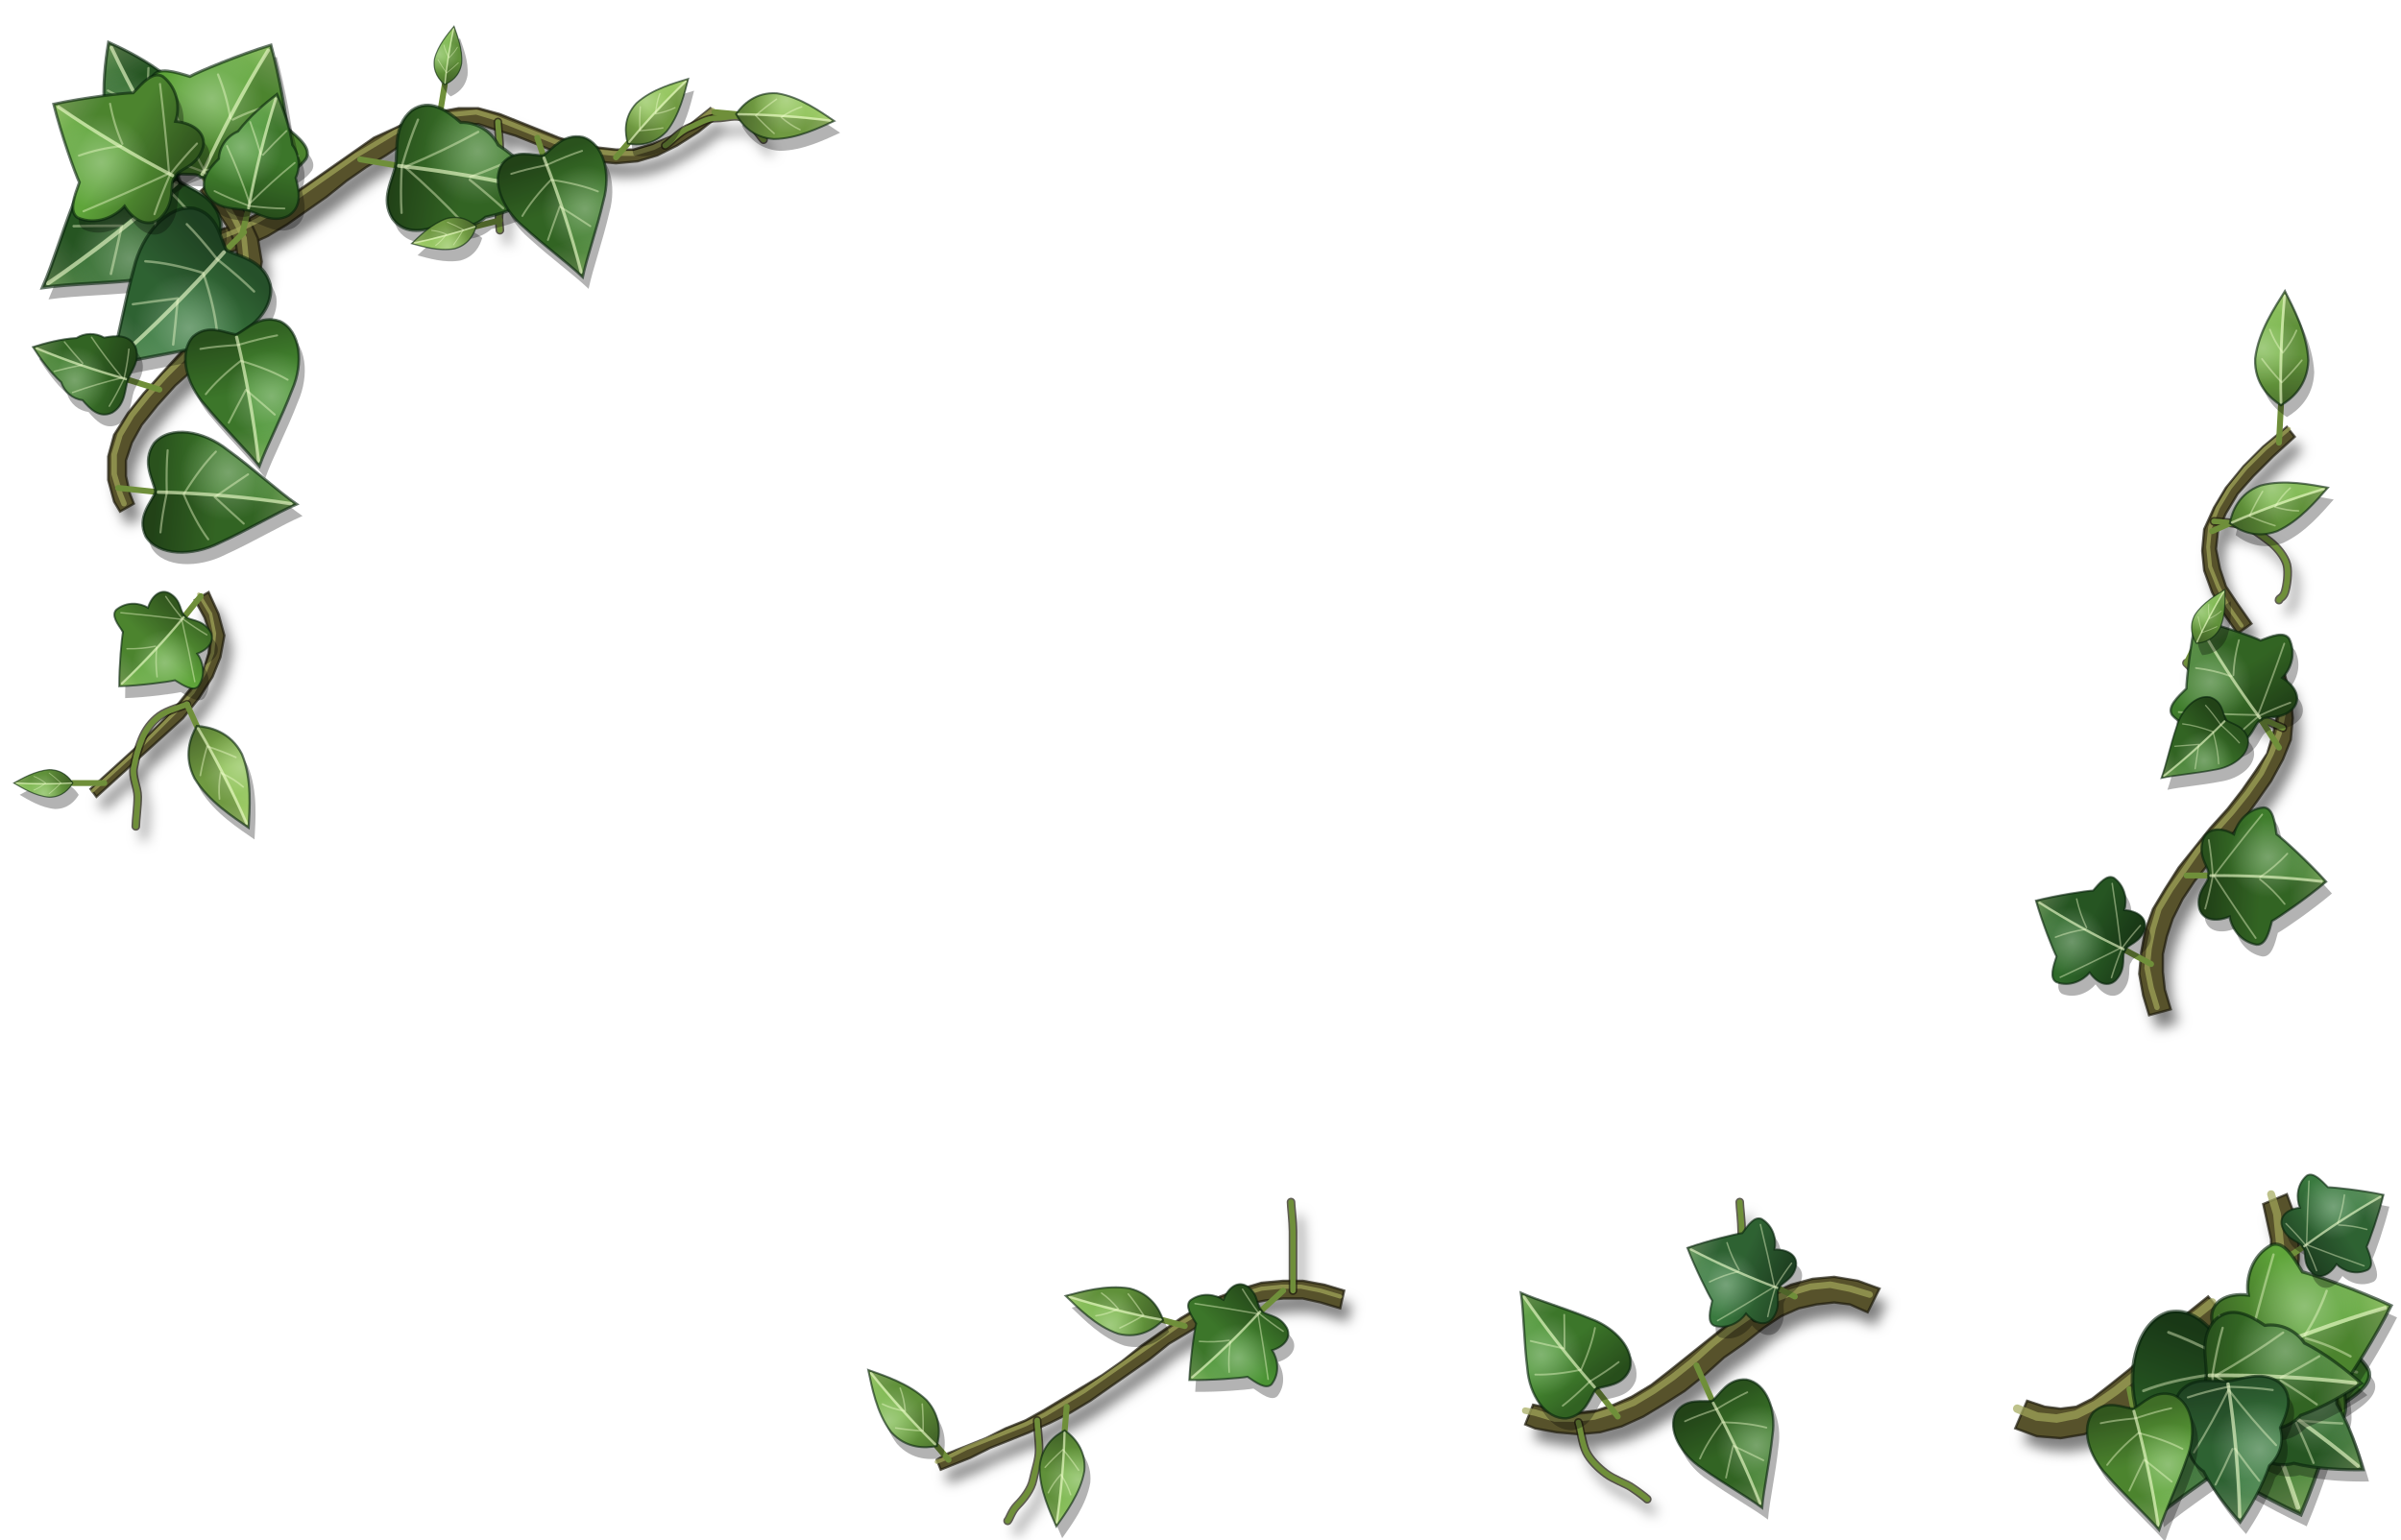
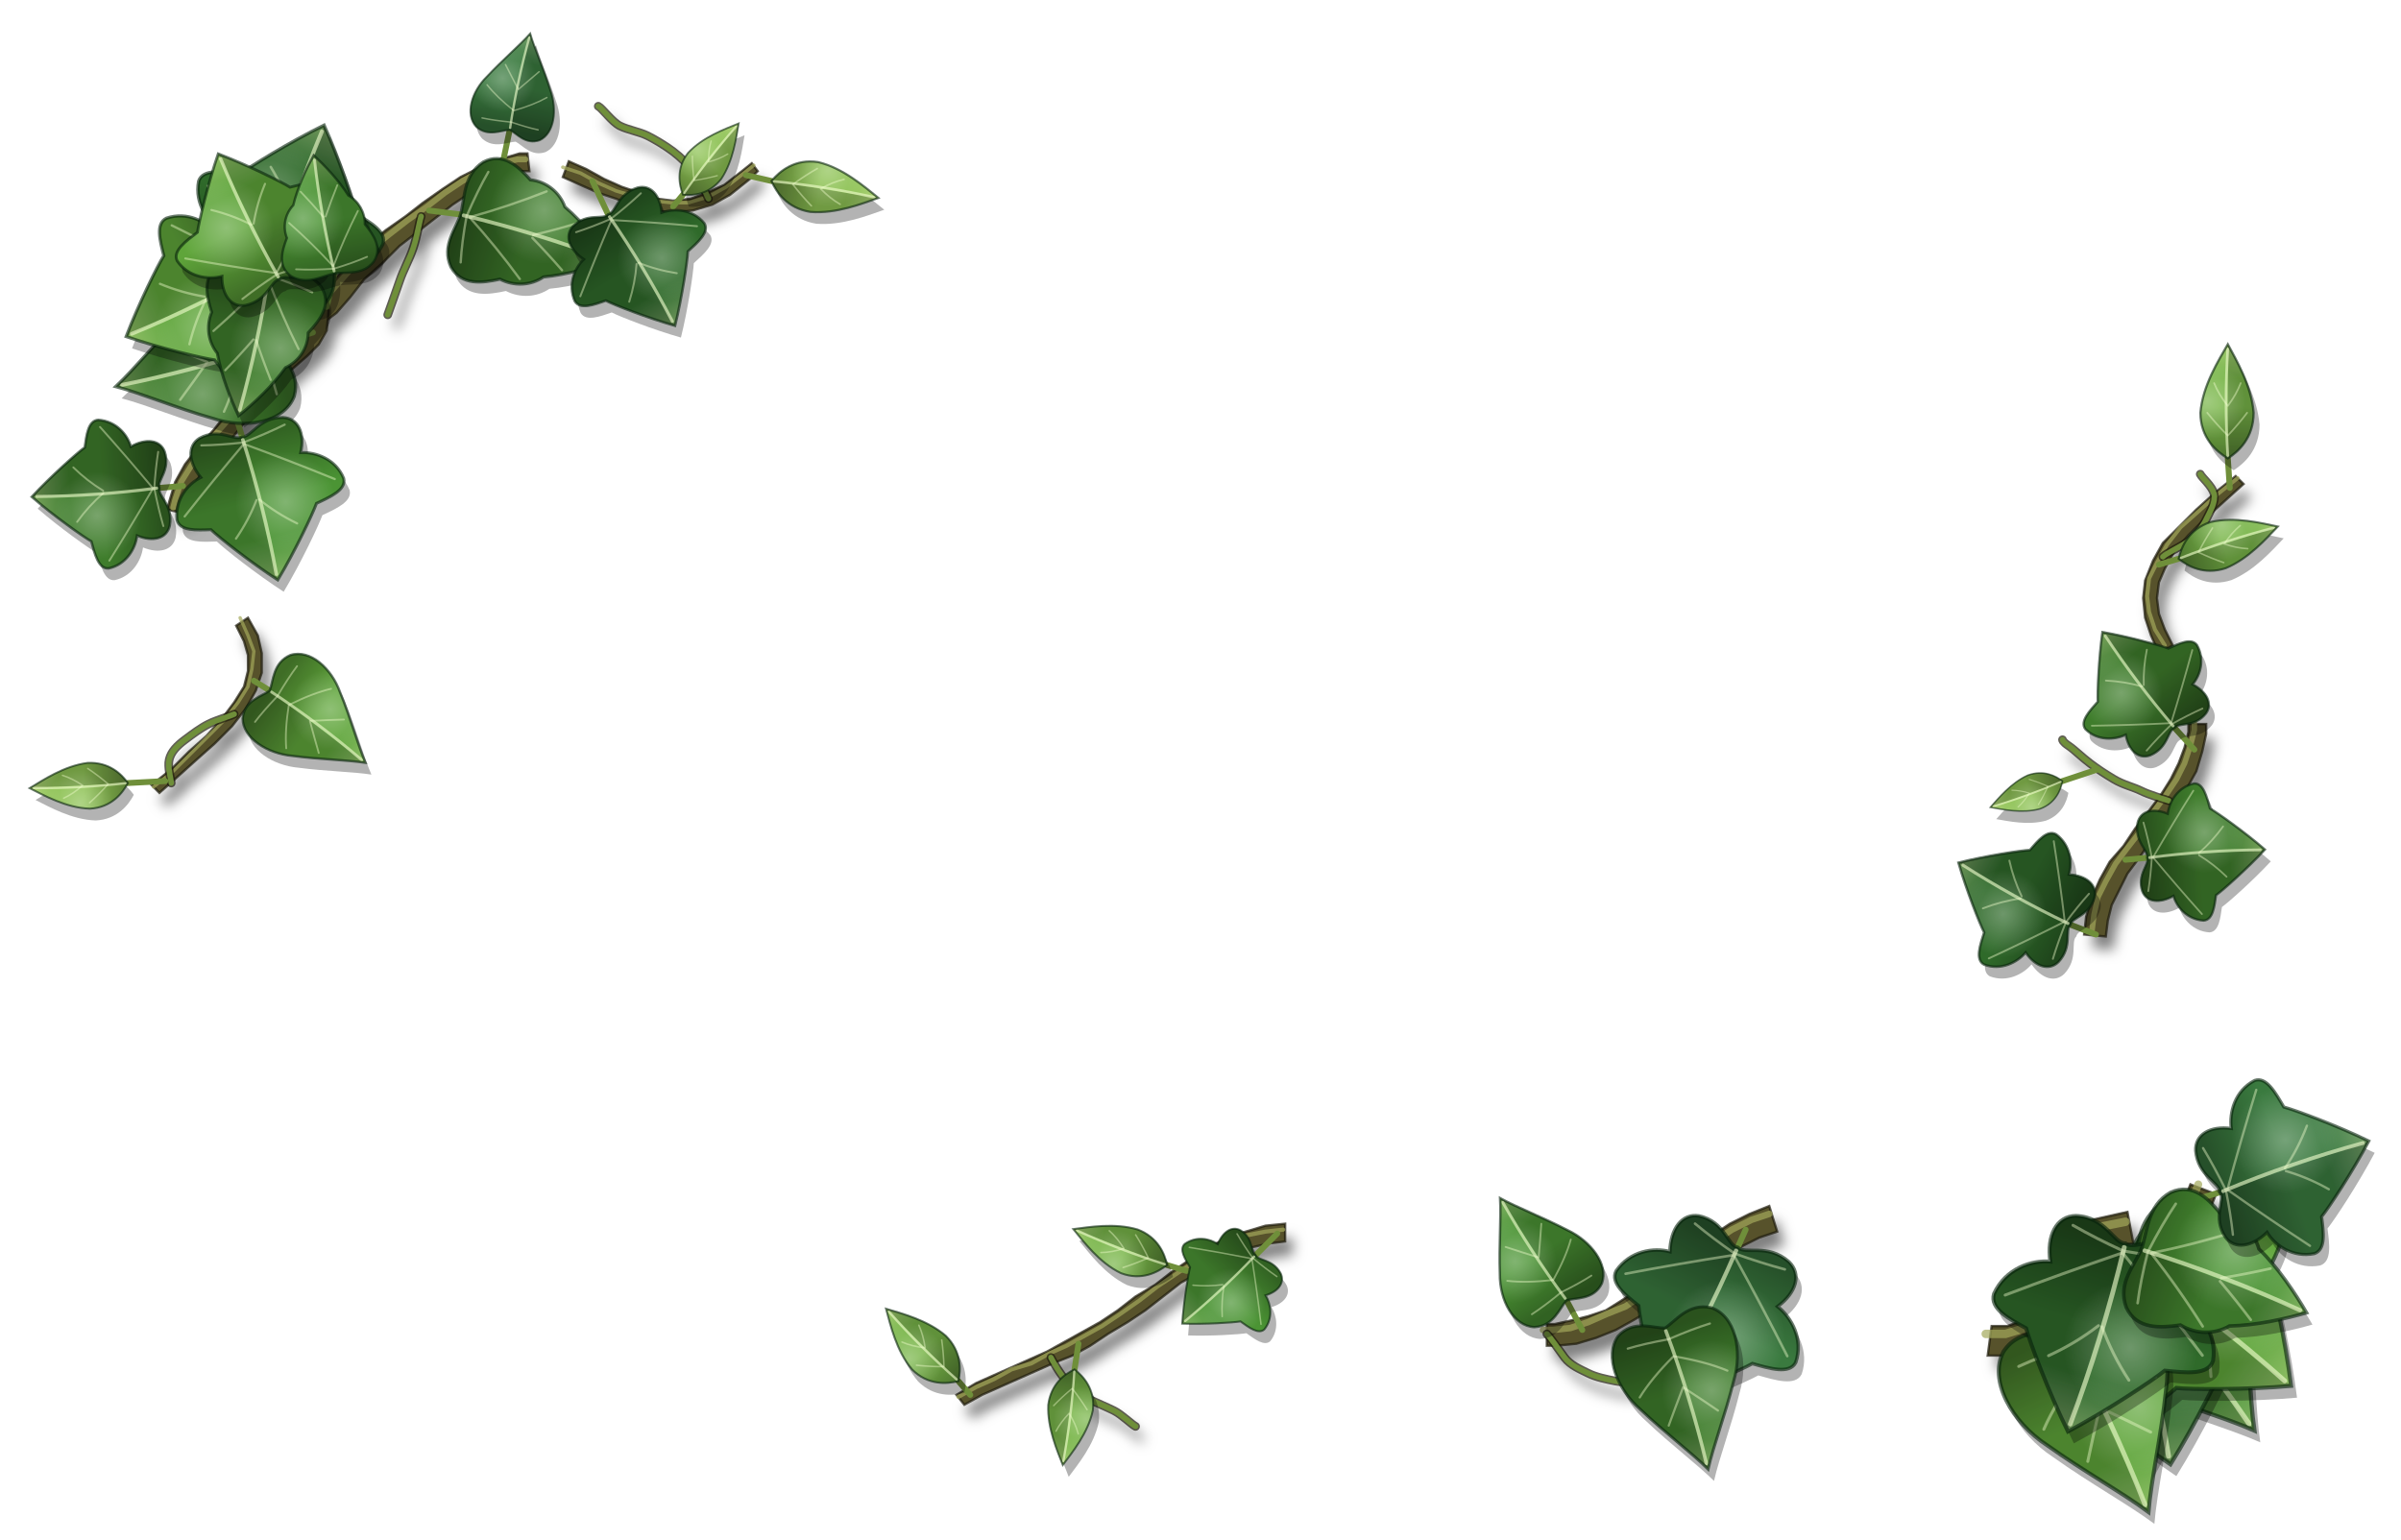
<svg xmlns="http://www.w3.org/2000/svg" viewBox="0 0 1220 782.5" preserveAspectRatio="none">
  <defs>
    <linearGradient id="lg" gradientUnits="userSpaceOnUse" x1="0" y1="0" x2="100" y2="0">
      <stop offset="0" stop-color="#000" stop-opacity=".34" />
      <stop offset=".45" stop-color="#000" stop-opacity="0" />
      <stop offset=".7" stop-color="#fff" stop-opacity="0" />
      <stop offset="1" stop-color="#fff7c0" stop-opacity=".3" />
    </linearGradient>
    <radialGradient id="ls" gradientUnits="userSpaceOnUse" cx="50" cy="-18" r="34">
      <stop offset="0" stop-color="#fff" stop-opacity=".3" />
      <stop offset="1" stop-color="#fff" stop-opacity="0" />
    </radialGradient>
    <path id="ivy5-s" d="M0 0C2 -6 -10 -14 -6 -30C-3 -40 8 -42 20 -36C22 -46 30 -58 44 -60C52 -60 54 -48 56 -38C62 -34 84 -16 100 0C84 15 62 32 56 35.7C54 45.1 52 56.4 44 56.4C30 54.5 22 43.2 20 33.8C8 39.5 -3 37.6 -6 28.2C-10 13.2 2 5.6 0 0Z" />
    <g id="ivy5">
      <path d="M0 0C2 -6 -10 -14 -6 -30C-3 -40 8 -42 20 -36C22 -46 30 -58 44 -60C52 -60 54 -48 56 -38C62 -34 84 -16 100 0C84 15 62 32 56 35.7C54 45.1 52 56.4 44 56.4C30 54.5 22 43.2 20 33.8C8 39.5 -3 37.6 -6 28.2C-10 13.2 2 5.6 0 0Z" />
      <path d="M0 0C2 -6 -10 -14 -6 -30C-3 -40 8 -42 20 -36C22 -46 30 -58 44 -60C52 -60 54 -48 56 -38C62 -34 84 -16 100 0C84 15 62 32 56 35.7C54 45.1 52 56.4 44 56.4C30 54.5 22 43.2 20 33.8C8 39.5 -3 37.6 -6 28.2C-10 13.2 2 5.6 0 0Z" fill="url(#lg)" />
      <path d="M100 0C84 15 62 32 56 35.7C54 45.1 52 56.4 44 56.4C30 54.5 22 43.2 20 33.8C8 39.5 -3 37.6 -6 28.2C-10 13.2 2 5.6 0 0Z" fill="#000" fill-opacity=".2" />
      <path d="M0 0C2 -6 -10 -14 -6 -30C-3 -40 8 -42 20 -36C22 -46 30 -58 44 -60C52 -60 54 -48 56 -38C62 -34 84 -16 100 0C84 15 62 32 56 35.7C54 45.1 52 56.4 44 56.4C30 54.5 22 43.2 20 33.8C8 39.5 -3 37.6 -6 28.2C-10 13.2 2 5.6 0 0Z" fill="url(#ls)" />
      <path d="M4 0Q2 -16 -1 -30M4 0Q2 15 -1 28.2M5 0Q24 -28 43 -54M5 0Q24 26.3 43 50.8M44 -1Q56 -10 66 -22M44 0.9Q56 9.4 66 20.7" fill="none" stroke="#f3ffd0" stroke-opacity=".42" stroke-width="1.5" stroke-linecap="round" />
      <path d="M2 0Q50 -3 96 0" fill="none" stroke="#f3ffd0" stroke-opacity=".6" stroke-width="2.4" stroke-linecap="round" />
      <path d="M0 0C2 -6 -10 -14 -6 -30C-3 -40 8 -42 20 -36C22 -46 30 -58 44 -60C52 -60 54 -48 56 -38C62 -34 84 -16 100 0C84 15 62 32 56 35.7C54 45.1 52 56.4 44 56.4C30 54.5 22 43.2 20 33.8C8 39.5 -3 37.6 -6 28.2C-10 13.2 2 5.6 0 0Z" fill="none" stroke="#06200a" stroke-opacity=".6" stroke-width="2" />
    </g>
    <path id="ivy3-s" d="M0 0C0 -10 -6 -24 4 -36C14 -46 26 -40 36 -34C46 -36 56 -32 62 -24C76 -18 90 -8 100 0C90 7.5 76 16.9 62 22.6C56 30.1 46 33.8 36 32C26 37.6 14 43.2 4 33.8C-6 22.6 0 9.4 0 0Z" />
    <g id="ivy3">
      <path d="M0 0C0 -10 -6 -24 4 -36C14 -46 26 -40 36 -34C46 -36 56 -32 62 -24C76 -18 90 -8 100 0C90 7.5 76 16.9 62 22.6C56 30.1 46 33.8 36 32C26 37.6 14 43.2 4 33.8C-6 22.6 0 9.4 0 0Z" />
      <path d="M0 0C0 -10 -6 -24 4 -36C14 -46 26 -40 36 -34C46 -36 56 -32 62 -24C76 -18 90 -8 100 0C90 7.5 76 16.9 62 22.6C56 30.1 46 33.8 36 32C26 37.6 14 43.2 4 33.8C-6 22.6 0 9.4 0 0Z" fill="url(#lg)" />
      <path d="M100 0C90 7.5 76 16.9 62 22.6C56 30.1 46 33.8 36 32C26 37.6 14 43.2 4 33.8C-6 22.6 0 9.4 0 0Z" fill="#000" fill-opacity=".2" />
      <path d="M0 0C0 -10 -6 -24 4 -36C14 -46 26 -40 36 -34C46 -36 56 -32 62 -24C76 -18 90 -8 100 0C90 7.5 76 16.9 62 22.6C56 30.1 46 33.8 36 32C26 37.6 14 43.2 4 33.8C-6 22.6 0 9.4 0 0Z" fill="url(#ls)" />
      <path d="M4 0Q6 -18 9 -31M4 0Q6 16.9 9 29.1M6 0Q28 -14 48 -30M6 0Q28 13.2 48 28.2M48 -1Q60 -8 72 -16M48 0.9Q60 7.5 72 15" fill="none" stroke="#f3ffd0" stroke-opacity=".42" stroke-width="1.5" stroke-linecap="round" />
      <path d="M2 0Q50 -3 96 0" fill="none" stroke="#f3ffd0" stroke-opacity=".6" stroke-width="2.4" stroke-linecap="round" />
      <path d="M0 0C0 -10 -6 -24 4 -36C14 -46 26 -40 36 -34C46 -36 56 -32 62 -24C76 -18 90 -8 100 0C90 7.5 76 16.9 62 22.6C56 30.1 46 33.8 36 32C26 37.6 14 43.2 4 33.8C-6 22.6 0 9.4 0 0Z" fill="none" stroke="#06200a" stroke-opacity=".6" stroke-width="2" />
    </g>
    <path id="heart-s" d="M0 0C-2 -8 -12 -20 -4 -34C6 -48 30 -46 48 -34C68 -22 86 -8 100 0C86 7.5 68 20.7 48 32C30 43.2 6 45.1 -4 32C-12 18.8 -2 7.5 0 0Z" />
    <g id="heart">
      <path d="M0 0C-2 -8 -12 -20 -4 -34C6 -48 30 -46 48 -34C68 -22 86 -8 100 0C86 7.5 68 20.7 48 32C30 43.2 6 45.1 -4 32C-12 18.8 -2 7.5 0 0Z" />
      <path d="M0 0C-2 -8 -12 -20 -4 -34C6 -48 30 -46 48 -34C68 -22 86 -8 100 0C86 7.5 68 20.7 48 32C30 43.2 6 45.1 -4 32C-12 18.8 -2 7.5 0 0Z" fill="url(#lg)" />
      <path d="M100 0C86 7.5 68 20.7 48 32C30 43.2 6 45.1 -4 32C-12 18.8 -2 7.5 0 0Z" fill="#000" fill-opacity=".2" />
      <path d="M0 0C-2 -8 -12 -20 -4 -34C6 -48 30 -46 48 -34C68 -22 86 -8 100 0C86 7.5 68 20.7 48 32C30 43.2 6 45.1 -4 32C-12 18.8 -2 7.5 0 0Z" fill="url(#ls)" />
      <path d="M8 0Q6 -18 6 -30M8 0Q6 16.9 6 28.2M20 0Q30 -20 40 -32M20 0Q30 18.8 40 30.1M42 0Q54 -10 64 -18M42 0Q54 9.4 64 16.9" fill="none" stroke="#f3ffd0" stroke-opacity=".42" stroke-width="1.5" stroke-linecap="round" />
      <path d="M2 0Q50 -3 96 0" fill="none" stroke="#f3ffd0" stroke-opacity=".6" stroke-width="2.4" stroke-linecap="round" />
      <path d="M0 0C-2 -8 -12 -20 -4 -34C6 -48 30 -46 48 -34C68 -22 86 -8 100 0C86 7.5 68 20.7 48 32C30 43.2 6 45.1 -4 32C-12 18.8 -2 7.5 0 0Z" fill="none" stroke="#06200a" stroke-opacity=".6" stroke-width="2" />
    </g>
    <path id="young-s" d="M0 0C6 -10 18 -24 40 -24C64 -22 86 -8 100 0C86 7.5 64 20.7 40 22.6C18 22.6 6 9.4 0 0Z" />
    <g id="young">
      <path d="M0 0C6 -10 18 -24 40 -24C64 -22 86 -8 100 0C86 7.5 64 20.7 40 22.6C18 22.6 6 9.4 0 0Z" />
      <path d="M0 0C6 -10 18 -24 40 -24C64 -22 86 -8 100 0C86 7.5 64 20.7 40 22.6C18 22.6 6 9.4 0 0Z" fill="url(#lg)" />
      <path d="M100 0C86 7.5 64 20.7 40 22.6C18 22.6 6 9.4 0 0Z" fill="#000" fill-opacity=".2" />
      <path d="M0 0C6 -10 18 -24 40 -24C64 -22 86 -8 100 0C86 7.5 64 20.7 40 22.6C18 22.6 6 9.4 0 0Z" fill="url(#ls)" />
      <path d="M20 0Q30 -10 40 -18M20 0Q30 9.4 40 16.9M46 0Q56 -8 66 -12M46 0Q56 7.5 66 11.3" fill="none" stroke="#f3ffd0" stroke-opacity=".42" stroke-width="1.5" stroke-linecap="round" />
      <path d="M2 0Q50 -3 96 0" fill="none" stroke="#f3ffd0" stroke-opacity=".6" stroke-width="2.4" stroke-linecap="round" />
      <path d="M0 0C6 -10 18 -24 40 -24C64 -22 86 -8 100 0C86 7.5 64 20.7 40 22.6C18 22.6 6 9.4 0 0Z" fill="none" stroke="#06200a" stroke-opacity=".6" stroke-width="2" />
    </g>
    <filter id="sb" filterUnits="userSpaceOnUse" x="0" y="0" width="1220" height="782.5">
      <feGaussianBlur stdDeviation="3" />
    </filter>
  </defs>
  <g filter="url(#sb)" opacity=".5" transform="translate(4 7)">
-     <path d="M1122 659L1112 667L1102 677L1092 687L1082 696L1072 704L1063 711L1055 715L1047 716L1039 715L1030 712L1024 726L1035 730L1047 731L1059 729L1071 724L1082 716L1092 708L1102 698L1112 688L1122 679L1132 671Z" />
-     <path d="M955 655L944 651L932 649L921 650L910 653L899 658L888 665L878 673L868 681L858 689L848 697L839 704L829 710L820 714L811 717L802 718L793 717L784 715L779 714L775 724L780 726L791 728L802 729L813 728L824 725L835 720L845 714L856 707L866 699L876 690L886 683L896 675L905 669L914 665L923 663L932 662L940 663L949 667Z" />
-     <path d="M683 656L673 653L662 651L652 651L641 652L631 655L620 659L610 664L600 670L590 677L580 684L570 692L560 699L550 705L540 711L530 717L521 722L511 726L501 731L491 735L481 739L476 742L478 747L483 745L493 741L503 736L513 732L523 728L534 723L544 718L554 712L564 705L574 698L584 691L594 683L604 677L614 671L624 667L633 663L643 661L652 660L662 660L671 662L681 665Z" />
-     <path d="M1149 693L1155 683L1160 672L1164 662L1167 651L1168 640L1168 629L1166 618L1162 607L1150 612L1152 621L1154 630L1154 639L1153 648L1150 657L1146 667L1142 676L1136 686Z" />
-     <path d="M1103 513L1100 503L1099 494L1099 485L1101 476L1104 467L1109 457L1115 448L1123 438L1131 428L1139 418L1147 407L1154 397L1160 386L1164 376L1165 365L1164 354L1161 343L1153 346L1156 355L1157 364L1155 373L1152 383L1146 392L1139 402L1132 411L1123 421L1115 431L1107 441L1100 452L1094 462L1090 473L1088 484L1087 495L1089 506L1092 516Z" />
-     <path d="M1144 317L1137 307L1131 298L1128 289L1126 279L1127 270L1131 261L1137 251L1145 242L1155 232L1166 222L1162 217L1150 227L1140 237L1131 248L1125 258L1120 269L1119 280L1120 290L1124 301L1130 312L1137 322Z" />
-     <path d="M94 133L104 132L115 129L125 125L136 120L146 114L156 107L166 100L176 92L186 85L196 79L205 73L215 69L224 66L233 64L243 63L252 66L262 69L272 73L282 77L292 80L302 82L313 83L324 82L334 79L344 74L355 67L365 59L361 55L351 63L342 69L332 73L322 76L313 76L304 75L294 73L284 70L274 66L264 62L254 58L243 55L233 55L222 57L211 60L201 65L190 70L180 77L170 84L160 91L150 98L140 104L130 109L121 114L111 117L102 120L92 120Z" />
-     <path d="M102 97L110 107L116 116L120 125L121 133L120 141L117 150L110 160L102 170L92 179L82 190L73 200L65 210L58 221L55 232L55 244L58 255L61 260L68 256L66 251L64 242L64 234L67 225L72 216L80 206L89 196L99 187L109 176L119 166L126 156L131 145L133 133L131 121L126 110L119 99L111 89Z" />
-     <path d="M99 305L104 314L107 323L106 332L103 342L96 351L88 361L78 371L68 381L57 391L46 401L49 405L60 395L71 385L82 375L93 365L101 355L108 344L112 334L114 323L111 312L106 301Z" />
-     <path d="M892 670C891 668 890 661 889 656S887 646 886 641S885 631 885 626S884 613 884 611M657 656C657 653 657 646 657 641S657 631 657 626S656 613 656 611M1160 370C1158 369 1151 366 1146 364S1138 360 1133 357S1125 351 1122 348S1113 339 1111 337M253 62C253 64 254 72 254 77S255 87 255 92S255 103 254 107S254 115 254 117M802 723C803 726 804 734 806 738S812 746 816 749S826 754 829 756S836 761 837 762M527 722C527 725 528 732 528 737S526 747 525 752S520 762 517 765S513 772 512 773M1125 265C1128 265 1136 266 1140 267S1149 272 1153 275S1161 283 1162 287S1162 298 1161 301S1158 304 1158 305M338 74C340 73 345 67 350 65S359 60 364 60S374 58 378 60S386 69 388 71M95 358C93 359 85 361 81 364S74 371 72 376S69 385 68 390S70 400 70 405S69 417 69 420" fill="none" stroke="#000" stroke-width="3" />
+     <path d="M1081 616L1063 620L1053 637L1047 650L1042 659L1036 666L1028 671L1020 674L1012 674L1010 689L1022 689L1035 685L1046 678L1054 668L1061 656L1067 643L1072 634L1084 632Z" />
+     <path d="M899 613L889 617L879 622L870 628L860 635L851 642L842 649L833 655L824 661L816 666L807 669L799 671L790 673L786 673L786 684L791 684L801 683L811 680L821 676L830 671L840 665L849 658L859 652L868 645L877 638L886 633L894 629L903 626Z" />
+     <path d="M653 622L643 623L633 626L624 629L614 634L605 640L596 646L587 653L577 659L568 666L559 672L550 677L541 682L532 687L523 691L514 695L505 699L496 703L486 709L490 714L499 709L508 705L517 701L526 697L535 693L545 689L554 684L563 678L573 672L582 666L591 659L600 652L609 647L618 641L627 637L636 634L645 632L653 631Z" />
+     <path d="M1084 651L1094 646L1104 640L1112 632L1119 623L1124 612L1126 607L1113 602L1111 607L1107 615L1102 622L1095 629L1087 633L1079 637Z" />
+     <path d="M1070 476L1071 468L1073 460L1077 452L1081 444L1087 436L1093 427L1100 418L1106 410L1111 401L1116 392L1119 382L1121 373L1121 368L1112 368L1112 372L1110 380L1107 388L1103 396L1098 404L1092 412L1085 421L1079 430L1072 438L1067 447L1063 456L1060 466L1059 475Z" />
+     <path d="M1104 328L1100 320L1097 312L1096 304L1097 296L1100 289L1105 280L1112 272L1120 264L1130 255L1140 246L1136 242L1126 250L1116 259L1107 268L1099 276L1094 285L1090 295L1089 304L1090 314L1093 323L1097 332Z" />
+     <path d="M132 169L145 168L159 168L171 159L178 151L185 142L194 134L203 125L212 118L221 111L230 104L239 98L248 93L256 89L265 87L269 87L268 78L264 78L254 81L244 85L234 90L225 96L215 103L206 110L196 117L186 125L177 134L169 143L162 152L158 156L145 155L132 156Z" />
+     <path d="M286 90L295 94L304 98L313 101L323 105L332 107L342 108L352 107L362 104L371 99L381 91L385 87L382 83L377 87L368 94L359 98L351 101L342 102L334 101L325 98L316 95L307 91L298 86L289 82Z" />
+     <path d="M148 143L152 152L156 161L156 164L153 168L148 173L141 180L133 189L124 199L116 209L109 218L101 227L94 236L89 245L86 255L85 259L94 261L95 257L97 249L102 241L108 233L116 225L124 215L132 205L140 196L148 188L156 181L162 175L166 168L167 158L163 147L158 138Z" />
+     <path d="M120 318L124 326L126 333L126 341L124 349L119 357L113 365L105 374L96 382L87 391L77 399L81 403L90 395L100 386L109 378L118 369L125 360L130 351L133 342L133 332L131 323L126 314Z" />
+     <path d="M1102 407C1099 406 1092 404 1088 402S1079 399 1074 396S1066 391 1062 388S1054 381 1051 379S1048 376 1048 376M214 110C213 113 212 120 210 126S205 137 203 143S198 157 197 160M786 678C788 680 792 686 795 690S803 696 807 698S816 701 821 702S831 702 834 700S839 689 840 687M534 690C535 692 539 699 542 702S549 709 553 711S562 715 566 717S575 724 577 725M1099 283C1101 281 1108 278 1112 275S1119 268 1121 264S1126 255 1125 251S1119 243 1118 241M360 101C359 99 356 92 353 88S346 80 342 77S333 71 329 69S319 66 315 64S306 55 304 54M119 363C117 364 110 366 106 368S98 373 94 376S87 382 86 386S87 396 87 398" fill="none" stroke="#000" stroke-width="3" />
  </g>
  <g fill="#57522b" stroke="#1d1a0c" stroke-opacity=".7" stroke-width="1.2">
-     <path d="M1122 659L1112 667L1102 677L1092 687L1082 696L1072 704L1063 711L1055 715L1047 716L1039 715L1030 712L1024 726L1035 730L1047 731L1059 729L1071 724L1082 716L1092 708L1102 698L1112 688L1122 679L1132 671Z" />
-     <path d="M955 655L944 651L932 649L921 650L910 653L899 658L888 665L878 673L868 681L858 689L848 697L839 704L829 710L820 714L811 717L802 718L793 717L784 715L779 714L775 724L780 726L791 728L802 729L813 728L824 725L835 720L845 714L856 707L866 699L876 690L886 683L896 675L905 669L914 665L923 663L932 662L940 663L949 667Z" />
-     <path d="M683 656L673 653L662 651L652 651L641 652L631 655L620 659L610 664L600 670L590 677L580 684L570 692L560 699L550 705L540 711L530 717L521 722L511 726L501 731L491 735L481 739L476 742L478 747L483 745L493 741L503 736L513 732L523 728L534 723L544 718L554 712L564 705L574 698L584 691L594 683L604 677L614 671L624 667L633 663L643 661L652 660L662 660L671 662L681 665Z" />
-     <path d="M1149 693L1155 683L1160 672L1164 662L1167 651L1168 640L1168 629L1166 618L1162 607L1150 612L1152 621L1154 630L1154 639L1153 648L1150 657L1146 667L1142 676L1136 686Z" />
-     <path d="M1103 513L1100 503L1099 494L1099 485L1101 476L1104 467L1109 457L1115 448L1123 438L1131 428L1139 418L1147 407L1154 397L1160 386L1164 376L1165 365L1164 354L1161 343L1153 346L1156 355L1157 364L1155 373L1152 383L1146 392L1139 402L1132 411L1123 421L1115 431L1107 441L1100 452L1094 462L1090 473L1088 484L1087 495L1089 506L1092 516Z" />
-     <path d="M1144 317L1137 307L1131 298L1128 289L1126 279L1127 270L1131 261L1137 251L1145 242L1155 232L1166 222L1162 217L1150 227L1140 237L1131 248L1125 258L1120 269L1119 280L1120 290L1124 301L1130 312L1137 322Z" />
-     <path d="M94 133L104 132L115 129L125 125L136 120L146 114L156 107L166 100L176 92L186 85L196 79L205 73L215 69L224 66L233 64L243 63L252 66L262 69L272 73L282 77L292 80L302 82L313 83L324 82L334 79L344 74L355 67L365 59L361 55L351 63L342 69L332 73L322 76L313 76L304 75L294 73L284 70L274 66L264 62L254 58L243 55L233 55L222 57L211 60L201 65L190 70L180 77L170 84L160 91L150 98L140 104L130 109L121 114L111 117L102 120L92 120Z" />
-     <path d="M102 97L110 107L116 116L120 125L121 133L120 141L117 150L110 160L102 170L92 179L82 190L73 200L65 210L58 221L55 232L55 244L58 255L61 260L68 256L66 251L64 242L64 234L67 225L72 216L80 206L89 196L99 187L109 176L119 166L126 156L131 145L133 133L131 121L126 110L119 99L111 89Z" />
-     <path d="M99 305L104 314L107 323L106 332L103 342L96 351L88 361L78 371L68 381L57 391L46 401L49 405L60 395L71 385L82 375L93 365L101 355L108 344L112 334L114 323L111 312L106 301Z" />
+     <path d="M1081 616L1063 620L1053 637L1047 650L1042 659L1036 666L1028 671L1020 674L1012 674L1010 689L1022 689L1035 685L1046 678L1054 668L1061 656L1067 643L1072 634L1084 632Z" />
+     <path d="M899 613L889 617L879 622L870 628L860 635L851 642L842 649L833 655L824 661L816 666L807 669L799 671L790 673L786 673L786 684L791 684L801 683L811 680L821 676L830 671L840 665L849 658L859 652L868 645L877 638L886 633L894 629L903 626Z" />
+     <path d="M653 622L643 623L633 626L624 629L614 634L605 640L596 646L587 653L577 659L568 666L559 672L550 677L541 682L532 687L523 691L514 695L505 699L496 703L486 709L490 714L499 709L508 705L517 701L526 697L535 693L545 689L554 684L563 678L573 672L582 666L591 659L600 652L609 647L618 641L627 637L636 634L645 632L653 631Z" />
+     <path d="M1084 651L1094 646L1104 640L1112 632L1119 623L1124 612L1126 607L1113 602L1111 607L1107 615L1102 622L1095 629L1087 633L1079 637Z" />
+     <path d="M1070 476L1071 468L1073 460L1077 452L1081 444L1087 436L1093 427L1100 418L1106 410L1111 401L1116 392L1119 382L1121 373L1121 368L1112 368L1112 372L1110 380L1107 388L1103 396L1098 404L1092 412L1085 421L1079 430L1072 438L1067 447L1063 456L1060 466L1059 475Z" />
+     <path d="M1104 328L1100 320L1097 312L1096 304L1097 296L1100 289L1105 280L1112 272L1120 264L1130 255L1140 246L1136 242L1126 250L1116 259L1107 268L1099 276L1094 285L1090 295L1089 304L1090 314L1093 323L1097 332Z" />
+     <path d="M132 169L145 168L159 168L171 159L178 151L185 142L194 134L203 125L212 118L221 111L230 104L239 98L248 93L256 89L265 87L269 87L268 78L264 78L254 81L244 85L234 90L225 96L215 103L206 110L196 117L186 125L177 134L169 143L162 152L158 156L145 155L132 156Z" />
+     <path d="M286 90L295 94L304 98L313 101L323 105L332 107L342 108L352 107L362 104L371 99L381 91L385 87L382 83L377 87L368 94L359 98L351 101L342 102L334 101L325 98L316 95L307 91L298 86L289 82Z" />
+     <path d="M148 143L152 152L156 161L156 164L153 168L148 173L141 180L133 189L124 199L116 209L109 218L101 227L94 236L89 245L86 255L85 259L94 261L95 257L97 249L102 241L108 233L116 225L124 215L132 205L140 196L148 188L156 181L162 175L166 168L167 158L163 147L158 138Z" />
+     <path d="M120 318L124 326L126 333L126 341L124 349L119 357L113 365L105 374L96 382L87 391L77 399L81 403L90 395L100 386L109 378L118 369L125 360L130 351L133 342L133 332L131 323L126 314Z" />
  </g>
  <g fill="none" stroke="#a3a85a" stroke-opacity=".7" stroke-linecap="round">
-     <path d="M1124 662L1114 670L1104 679L1095 689L1085 699L1075 707L1065 714L1055 719L1045 721L1035 720L1025 716" stroke-width="4.3" />
-     <path d="M950 658L940 655L930 653L920 654L910 657L900 661L890 668L880 675L870 683L860 692L850 700L840 707L830 713L820 717L810 720L800 721L790 721L780 718L775 717" stroke-width="3.3" />
-     <path d="M681 659L671 656L661 654L651 654L641 655L631 658L621 661L611 666L601 672L591 679L581 686L571 693L561 700L551 707L541 713L531 719L521 724L511 728L501 732L491 736L481 741L476 743" stroke-width="2.1" />
-     <path d="M1140 687L1146 677L1151 667L1155 657L1157 647L1159 637L1158 627L1157 617L1154 607" stroke-width="4" />
-     <path d="M1096 512L1093 502L1091 492L1092 482L1094 472L1097 462L1103 452L1110 442L1117 432L1125 423L1134 413L1142 403L1149 393L1154 383L1158 373L1160 363L1159 353L1156 343" stroke-width="2.8" />
-     <path d="M1139 318L1132 308L1127 298L1123 288L1122 278L1123 268L1127 258L1133 248L1141 238L1151 228L1163 218" stroke-width="2" />
-     <path d="M91 124L101 123L111 121L121 117L131 112L141 106L151 100L161 93L171 86L181 79L191 73L201 67L211 63L222 59L232 58L242 57L252 60L262 64L272 68L282 72L292 75L302 77L312 78L322 78L332 75L342 70L352 64L362 56" stroke-width="2.5" />
-     <path d="M104 91L113 101L119 111L124 121L125 131L124 141L120 151L113 161L104 171L94 181L84 191L75 201L67 211L61 221L58 231L58 241L61 251L63 256" stroke-width="2.8" />
-     <path d="M101 302L107 312L109 322L108 332L104 342L98 352L89 362L79 372L69 382L58 392L47 402" stroke-width="1.7" />
+     <path d="M1080 621L1065 624L1058 637L1051 650L1046 660L1038 669L1029 675L1019 678L1009 678" stroke-width="4.3" />
+     <path d="M899 617L890 620L880 625L871 631L862 637L853 644L844 651L835 658L826 664L816 668L807 672L798 675L789 676L784 676" stroke-width="3.3" />
+     <path d="M652 625L643 626L633 628L624 631L615 636L606 642L597 648L588 654L579 661L569 668L560 674L551 679L542 684L533 688L524 693L514 696L505 701L496 705L487 710" stroke-width="2.1" />
+     <path d="M1079 641L1089 637L1097 631L1105 624L1111 616L1115 607L1117 602" stroke-width="4" />
+     <path d="M1063 473L1064 465L1066 456L1070 448L1075 439L1081 431L1088 422L1094 413L1100 405L1106 396L1110 388L1113 379L1115 371L1115 367" stroke-width="2.8" />
+     <path d="M1100 328L1095 320L1092 311L1091 303L1092 294L1096 286L1101 277L1108 268L1117 260L1127 251L1137 243" stroke-width="2" />
+     <path d="M130 159L143 159L156 159L164 153L171 145L179 136L188 127L198 119L207 112L217 105L226 98L235 92L244 87L254 83L263 81L267 81" stroke-width="3" />
+     <path d="M286 85L295 88L304 93L313 97L323 100L332 102L341 103L350 103L360 100L369 95L378 88L383 84" stroke-width="1.8" />
+     <path d="M151 138L155 147L159 157L159 164L156 169L150 175L143 182L135 190L127 200L119 210L111 219L103 228L97 237L92 245L89 254L88 258" stroke-width="2.9" />
+     <path d="M122 314L126 323L129 331L128 340L126 349L121 357L114 366L106 374L97 383L88 392L78 400" stroke-width="1.7" />
  </g>
-   <path d="M892 670C891 668 890 661 889 656S887 646 886 641S885 631 885 626S884 613 884 611M657 656C657 653 657 646 657 641S657 631 657 626S656 613 656 611M1160 370C1158 369 1151 366 1146 364S1138 360 1133 357S1125 351 1122 348S1113 339 1111 337M253 62C253 64 254 72 254 77S255 87 255 92S255 103 254 107S254 115 254 117M802 723C803 726 804 734 806 738S812 746 816 749S826 754 829 756S836 761 837 762M527 722C527 725 528 732 528 737S526 747 525 752S520 762 517 765S513 772 512 773M1125 265C1128 265 1136 266 1140 267S1149 272 1153 275S1161 283 1162 287S1162 298 1161 301S1158 304 1158 305M338 74C340 73 345 67 350 65S359 60 364 60S374 58 378 60S386 69 388 71M95 358C93 359 85 361 81 364S74 371 72 376S69 385 68 390S70 400 70 405S69 417 69 420" fill="none" stroke-linecap="round" stroke-linejoin="round" stroke="#1d1a0c" stroke-opacity=".7" stroke-width="4.4" />
-   <path d="M892 670C891 668 890 661 889 656S887 646 886 641S885 631 885 626S884 613 884 611M657 656C657 653 657 646 657 641S657 631 657 626S656 613 656 611M1160 370C1158 369 1151 366 1146 364S1138 360 1133 357S1125 351 1122 348S1113 339 1111 337M253 62C253 64 254 72 254 77S255 87 255 92S255 103 254 107S254 115 254 117M802 723C803 726 804 734 806 738S812 746 816 749S826 754 829 756S836 761 837 762M527 722C527 725 528 732 528 737S526 747 525 752S520 762 517 765S513 772 512 773M1125 265C1128 265 1136 266 1140 267S1149 272 1153 275S1161 283 1162 287S1162 298 1161 301S1158 304 1158 305M338 74C340 73 345 67 350 65S359 60 364 60S374 58 378 60S386 69 388 71M95 358C93 359 85 361 81 364S74 371 72 376S69 385 68 390S70 400 70 405S69 417 69 420" fill="none" stroke-linecap="round" stroke-linejoin="round" stroke="#6f8f3a" stroke-width="2.8" />
-   <path d="M1082 706L1084 716M912 659L904 655M862 694L870 712M822 720L811 706M652 656L641 666M602 674L591 671M542 715L541 727M482 742L476 735M1161 640L1170 634M1093 490L1080 483M1111 445L1122 445M1158 380L1149 366M1124 270L1133 266M1158 225L1159 206M123 119L126 107M183 81L201 84M223 61L226 43M273 70L276 79M313 80L319 73M363 57L374 58M124 118L115 127M118 158L120 170M81 198L65 193M60 248L79 250M102 303L94 313M95 358L100 369M53 398L37 398M1138 359L1131 366M1111 337L1116 327M254 112L242 115" fill="none" stroke="#6f8f3a" stroke-width="3" stroke-linecap="round" />
-   <use href="#ivy5-s" transform="translate(1135 684) rotate(-292) scale(0.99)" fill-opacity=".3" />
-   <use href="#ivy5" transform="translate(1132 678) rotate(-292) scale(0.99)" fill="#3f7d2c" />
-   <use href="#heart-s" transform="translate(1132 687) rotate(-250) scale(0.95)" fill-opacity=".3" />
-   <use href="#heart" transform="translate(1129 681) rotate(-250) scale(0.95)" fill="#2f6a2a" />
-   <use href="#heart-s" transform="translate(94 98) rotate(-218) scale(0.88)" fill-opacity=".3" />
-   <use href="#heart" transform="translate(91 92) rotate(-218) scale(0.88)" fill="#2f6a2a" />
-   <use href="#ivy5-s" transform="translate(1140 698) rotate(-380) scale(0.83)" fill-opacity=".3" />
-   <use href="#ivy5" transform="translate(1137 692) rotate(-380) scale(0.83)" fill="#5fa53a" />
-   <use href="#heart-s" transform="translate(118 133) rotate(-225) scale(0.83)" fill-opacity=".3" />
-   <use href="#heart" transform="translate(115 127) rotate(-225) scale(0.83)" fill="#3a7a3f" />
-   <use href="#ivy3-s" transform="translate(204 90) rotate(10) scale(0.80)" fill-opacity=".3" />
-   <use href="#ivy3" transform="translate(201 84) rotate(10) scale(0.80)" fill="#3f7d2c" />
-   <use href="#ivy3-s" transform="translate(1139 706) rotate(-324) scale(0.80)" fill-opacity=".3" />
-   <use href="#ivy3" transform="translate(1136 700) rotate(-324) scale(0.80)" fill="#2f6a2a" />
-   <use href="#ivy3-s" transform="translate(1124 705) rotate(-357) scale(0.79)" fill-opacity=".3" />
-   <use href="#ivy3" transform="translate(1121 699) rotate(-357) scale(0.79)" fill="#3f7d2c" />
-   <use href="#ivy3-s" transform="translate(95 94) rotate(-119) scale(0.76)" fill-opacity=".3" />
-   <use href="#ivy3" transform="translate(92 88) rotate(-119) scale(0.76)" fill="#2f6a2a" />
-   <use href="#ivy5-s" transform="translate(105 96) rotate(-62) scale(0.76)" fill-opacity=".3" />
-   <use href="#ivy5" transform="translate(102 90) rotate(-62) scale(0.76)" fill="#5fa53a" />
-   <use href="#heart-s" transform="translate(82 256) rotate(-355) scale(0.72)" fill-opacity=".3" />
-   <use href="#heart" transform="translate(79 250) rotate(-355) scale(0.72)" fill="#3f7d2c" />
-   <use href="#ivy5-s" transform="translate(92 96) rotate(-149) scale(0.72)" fill-opacity=".3" />
-   <use href="#ivy5" transform="translate(89 90) rotate(-149) scale(0.72)" fill="#5fa53a" />
-   <use href="#ivy3-s" transform="translate(1135 708) rotate(-275) scale(0.72)" fill-opacity=".3" />
-   <use href="#ivy3" transform="translate(1132 702) rotate(-275) scale(0.72)" fill="#3a7a3f" />
-   <use href="#heart-s" transform="translate(123 176) rotate(-280) scale(0.68)" fill-opacity=".3" />
-   <use href="#heart" transform="translate(120 170) rotate(-280) scale(0.68)" fill="#4b9434" />
-   <use href="#heart-s" transform="translate(279 85) rotate(-288) scale(0.65)" fill-opacity=".3" />
-   <use href="#heart" transform="translate(276 79) rotate(-288) scale(0.65)" fill="#3f7d2c" />
-   <use href="#heart-s" transform="translate(1087 722) rotate(-282) scale(0.63)" fill-opacity=".3" />
-   <use href="#heart" transform="translate(1084 716) rotate(-282) scale(0.63)" fill="#5fa53a" />
-   <use href="#heart-s" transform="translate(814 712) rotate(-128) scale(0.62)" fill-opacity=".3" />
-   <use href="#heart" transform="translate(811 706) rotate(-128) scale(0.62)" fill="#4b9434" />
-   <use href="#ivy3-s" transform="translate(129 113) rotate(-76) scale(0.61)" fill-opacity=".3" />
-   <use href="#ivy3" transform="translate(126 107) rotate(-76) scale(0.61)" fill="#4b9434" />
-   <use href="#ivy5-s" transform="translate(1152 372) rotate(-123) scale(0.61)" fill-opacity=".3" />
-   <use href="#ivy5" transform="translate(1149 366) rotate(-123) scale(0.61)" fill="#3f7d2c" />
-   <use href="#ivy5-s" transform="translate(1125 451) rotate(3) scale(0.60)" fill-opacity=".3" />
-   <use href="#ivy5" transform="translate(1122 445) rotate(3) scale(0.60)" fill="#3f7d2c" />
-   <use href="#heart-s" transform="translate(873 718) rotate(-295) scale(0.60)" fill-opacity=".3" />
-   <use href="#heart" transform="translate(870 712) rotate(-295) scale(0.60)" fill="#3f7d2c" />
-   <use href="#young-s" transform="translate(103 375) rotate(-297) scale(0.58)" fill-opacity=".3" />
-   <use href="#young" transform="translate(100 369) rotate(-297) scale(0.58)" fill="#8cc152" />
-   <use href="#young-s" transform="translate(1162 212) rotate(-88) scale(0.58)" fill-opacity=".3" />
-   <use href="#young" transform="translate(1159 206) rotate(-88) scale(0.58)" fill="#78b548" />
-   <use href="#young-s" transform="translate(1136 272) rotate(-20) scale(0.53)" fill-opacity=".3" />
-   <use href="#young" transform="translate(1133 266) rotate(-20) scale(0.53)" fill="#78b548" />
-   <use href="#young-s" transform="translate(479 741) rotate(-132) scale(0.52)" fill-opacity=".3" />
-   <use href="#young" transform="translate(476 735) rotate(-132) scale(0.52)" fill="#78b548" />
-   <use href="#ivy5-s" transform="translate(1083 489) rotate(-151) scale(0.52)" fill-opacity=".3" />
-   <use href="#ivy5" transform="translate(1080 483) rotate(-151) scale(0.52)" fill="#2f6a2a" />
-   <use href="#young-s" transform="translate(594 677) rotate(-166) scale(0.51)" fill-opacity=".3" />
-   <use href="#young" transform="translate(591 671) rotate(-166) scale(0.51)" fill="#78b548" />
-   <use href="#ivy3-s" transform="translate(68 199) rotate(-161) scale(0.51)" fill-opacity=".3" />
-   <use href="#ivy3" transform="translate(65 193) rotate(-161) scale(0.51)" fill="#3f7d2c" />
-   <use href="#ivy5-s" transform="translate(907 661) rotate(-156) scale(0.51)" fill-opacity=".3" />
-   <use href="#ivy5" transform="translate(904 655) rotate(-156) scale(0.51)" fill="#3a7a3f" />
-   <use href="#ivy5-s" transform="translate(644 672) rotate(-224) scale(0.51)" fill-opacity=".3" />
-   <use href="#ivy5" transform="translate(641 666) rotate(-224) scale(0.51)" fill="#4b9434" />
-   <use href="#young-s" transform="translate(377 64) rotate(4) scale(0.50)" fill-opacity=".3" />
-   <use href="#young" transform="translate(374 58) rotate(4) scale(0.50)" fill="#8cc152" />
-   <use href="#ivy5-s" transform="translate(1173 640) rotate(-33) scale(0.49)" fill-opacity=".3" />
-   <use href="#ivy5" transform="translate(1170 634) rotate(-33) scale(0.49)" fill="#3a7a3f" />
-   <use href="#young-s" transform="translate(544 733) rotate(-265) scale(0.49)" fill-opacity=".3" />
-   <use href="#young" transform="translate(541 727) rotate(-265) scale(0.49)" fill="#78b548" />
-   <use href="#ivy5-s" transform="translate(97 319) rotate(-227) scale(0.49)" fill-opacity=".3" />
-   <use href="#ivy5" transform="translate(94 313) rotate(-227) scale(0.49)" fill="#5fa53a" />
-   <use href="#young-s" transform="translate(322 79) rotate(-407) scale(0.45)" fill-opacity=".3" />
-   <use href="#young" transform="translate(319 73) rotate(-407) scale(0.45)" fill="#8cc152" />
-   <use href="#heart-s" transform="translate(1134 372) rotate(-222) scale(0.44)" fill-opacity=".3" />
-   <use href="#heart" transform="translate(1131 366) rotate(-222) scale(0.44)" fill="#3f7d2c" />
-   <use href="#young-s" transform="translate(245 121) rotate(-195) scale(0.34)" fill-opacity=".3" />
-   <use href="#young" transform="translate(242 115) rotate(-195) scale(0.34)" fill="#8cc152" />
-   <use href="#young-s" transform="translate(1119 333) rotate(-62) scale(0.31)" fill-opacity=".3" />
-   <use href="#young" transform="translate(1116 327) rotate(-62) scale(0.31)" fill="#78b548" />
-   <use href="#young-s" transform="translate(40 404) rotate(-180) scale(0.30)" fill-opacity=".3" />
-   <use href="#young" transform="translate(37 398) rotate(-180) scale(0.30)" fill="#78b548" />
-   <use href="#young-s" transform="translate(229 49) rotate(-81) scale(0.30)" fill-opacity=".3" />
-   <use href="#young" transform="translate(226 43) rotate(-81) scale(0.30)" fill="#78b548" />
+   <path d="M1102 407C1099 406 1092 404 1088 402S1079 399 1074 396S1066 391 1062 388S1054 381 1051 379S1048 376 1048 376M214 110C213 113 212 120 210 126S205 137 203 143S198 157 197 160M786 678C788 680 792 686 795 690S803 696 807 698S816 701 821 702S831 702 834 700S839 689 840 687M534 690C535 692 539 699 542 702S549 709 553 711S562 715 566 717S575 724 577 725M1099 283C1101 281 1108 278 1112 275S1119 268 1121 264S1126 255 1125 251S1119 243 1118 241M360 101C359 99 356 92 353 88S346 80 342 77S333 71 329 69S319 66 315 64S306 55 304 54M119 363C117 364 110 366 106 368S98 373 94 376S87 382 86 386S87 396 87 398" fill="none" stroke-linecap="round" stroke-linejoin="round" stroke="#1d1a0c" stroke-opacity=".7" stroke-width="4.4" />
+   <path d="M1102 407C1099 406 1092 404 1088 402S1079 399 1074 396S1066 391 1062 388S1054 381 1051 379S1048 376 1048 376M214 110C213 113 212 120 210 126S205 137 203 143S198 157 197 160M786 678C788 680 792 686 795 690S803 696 807 698S816 701 821 702S831 702 834 700S839 689 840 687M534 690C535 692 539 699 542 702S549 709 553 711S562 715 566 717S575 724 577 725M1099 283C1101 281 1108 278 1112 275S1119 268 1121 264S1126 255 1125 251S1119 243 1118 241M360 101C359 99 356 92 353 88S346 80 342 77S333 71 329 69S319 66 315 64S306 55 304 54M119 363C117 364 110 366 106 368S98 373 94 376S87 382 86 386S87 396 87 398" fill="none" stroke-linecap="round" stroke-linejoin="round" stroke="#6f8f3a" stroke-width="2.8" />
+   <path d="M1045 668L1049 677M887 625L883 634M841 657L846 675M804 676L796 661M649 627L638 638M603 646L593 643M548 683L546 696M493 709L487 702M1118 609L1128 606M1065 475L1052 470M1080 437L1091 436M1115 381L1105 370M1097 287L1107 284M1133 248L1132 233M166 156L170 139M218 107L234 109M255 85L259 66M301 92L309 109M342 105L347 99M379 89L392 92M159 169L139 175M120 212L123 222M93 247L81 248M129 346L137 351M84 397L65 398M1066 391L1048 397" fill="none" stroke="#6f8f3a" stroke-width="3" stroke-linecap="round" />
+   <use href="#heart-s" transform="translate(1082 648) rotate(-308) scale(1.08)" fill-opacity=".3" />
+   <use href="#heart" transform="translate(1079 642) rotate(-308) scale(1.08)" fill="#4b9434" />
+   <use href="#heart-s" transform="translate(1085 649) rotate(-274) scale(1.06)" fill-opacity=".3" />
+   <use href="#heart" transform="translate(1082 643) rotate(-274) scale(1.06)" fill="#4b9434" />
+   <use href="#ivy5-s" transform="translate(1082 647) rotate(-283) scale(1.06)" fill-opacity=".3" />
+   <use href="#ivy5" transform="translate(1079 641) rotate(-283) scale(1.06)" fill="#2f6a2a" />
+   <use href="#ivy5-s" transform="translate(1086 647) rotate(-322) scale(1.03)" fill-opacity=".3" />
+   <use href="#ivy5" transform="translate(1083 641) rotate(-322) scale(1.03)" fill="#5fa53a" />
+   <use href="#heart-s" transform="translate(1052 683) rotate(-295) scale(1.01)" fill-opacity=".3" />
+   <use href="#heart" transform="translate(1049 677) rotate(-295) scale(1.01)" fill="#5fa53a" />
+   <use href="#ivy5-s" transform="translate(1083 638) rotate(-253) scale(1.00)" fill-opacity=".3" />
+   <use href="#ivy5" transform="translate(1080 632) rotate(-253) scale(1.00)" fill="#2f6a2a" />
+   <use href="#ivy3-s" transform="translate(1091 641) rotate(-339) scale(0.90)" fill-opacity=".3" />
+   <use href="#ivy3" transform="translate(1088 635) rotate(-339) scale(0.90)" fill="#4b9434" />
+   <use href="#ivy5-s" transform="translate(886 640) rotate(-243) scale(0.88)" fill-opacity=".3" />
+   <use href="#ivy5" transform="translate(883 634) rotate(-243) scale(0.88)" fill="#3a7a3f" />
+   <use href="#ivy5-s" transform="translate(140 150) rotate(-71) scale(0.85)" fill-opacity=".3" />
+   <use href="#ivy5" transform="translate(137 144) rotate(-71) scale(0.85)" fill="#2f6a2a" />
+   <use href="#heart-s" transform="translate(142 181) rotate(-195) scale(0.83)" fill-opacity=".3" />
+   <use href="#heart" transform="translate(139 175) rotate(-195) scale(0.83)" fill="#3f7d2c" />
+   <use href="#ivy5-s" transform="translate(139 142) rotate(-206) scale(0.80)" fill-opacity=".3" />
+   <use href="#ivy5" transform="translate(136 136) rotate(-206) scale(0.80)" fill="#5fa53a" />
+   <use href="#ivy3-s" transform="translate(237 115) rotate(17) scale(0.80)" fill-opacity=".3" />
+   <use href="#ivy3" transform="translate(234 109) rotate(17) scale(0.80)" fill="#3f7d2c" />
+   <use href="#ivy5-s" transform="translate(1131 612) rotate(-19) scale(0.80)" fill-opacity=".3" />
+   <use href="#ivy5" transform="translate(1128 606) rotate(-19) scale(0.80)" fill="#3a7a3f" />
+   <use href="#ivy3-s" transform="translate(140 143) rotate(-258) scale(0.76)" fill-opacity=".3" />
+   <use href="#ivy3" transform="translate(137 137) rotate(-258) scale(0.76)" fill="#3f7d2c" />
+   <use href="#ivy5-s" transform="translate(126 228) rotate(-284) scale(0.75)" fill-opacity=".3" />
+   <use href="#ivy5" transform="translate(123 222) rotate(-284) scale(0.75)" fill="#4b9434" />
+   <use href="#heart-s" transform="translate(849 681) rotate(-287) scale(0.75)" fill-opacity=".3" />
+   <use href="#heart" transform="translate(846 675) rotate(-287) scale(0.75)" fill="#3f7d2c" />
+   <use href="#ivy5-s" transform="translate(145 148) rotate(-116) scale(0.71)" fill-opacity=".3" />
+   <use href="#ivy5" transform="translate(142 142) rotate(-116) scale(0.71)" fill="#5fa53a" />
+   <use href="#ivy5-s" transform="translate(312 115) rotate(-301) scale(0.66)" fill-opacity=".3" />
+   <use href="#ivy5" transform="translate(309 109) rotate(-301) scale(0.66)" fill="#2f6a2a" />
+   <use href="#ivy5-s" transform="translate(84 254) rotate(-184) scale(0.65)" fill-opacity=".3" />
+   <use href="#ivy5" transform="translate(81 248) rotate(-184) scale(0.65)" fill="#3f7d2c" />
+   <use href="#ivy5-s" transform="translate(1055 476) rotate(-151) scale(0.65)" fill-opacity=".3" />
+   <use href="#ivy5" transform="translate(1052 470) rotate(-151) scale(0.65)" fill="#2f6a2a" />
+   <use href="#heart-s" transform="translate(799 667) rotate(-123) scale(0.62)" fill-opacity=".3" />
+   <use href="#heart" transform="translate(796 661) rotate(-123) scale(0.62)" fill="#4b9434" />
+   <use href="#heart-s" transform="translate(140 357) rotate(-323) scale(0.61)" fill-opacity=".3" />
+   <use href="#heart" transform="translate(137 351) rotate(-323) scale(0.61)" fill="#5fa53a" />
+   <use href="#ivy3-s" transform="translate(173 145) rotate(-100) scale(0.61)" fill-opacity=".3" />
+   <use href="#ivy3" transform="translate(170 139) rotate(-100) scale(0.61)" fill="#4b9434" />
+   <use href="#ivy5-s" transform="translate(1108 376) rotate(-127) scale(0.61)" fill-opacity=".3" />
+   <use href="#ivy5" transform="translate(1105 370) rotate(-127) scale(0.61)" fill="#3f7d2c" />
+   <use href="#ivy5-s" transform="translate(1094 442) rotate(-4) scale(0.60)" fill-opacity=".3" />
+   <use href="#ivy5" transform="translate(1091 436) rotate(-4) scale(0.60)" fill="#3f7d2c" />
+   <use href="#young-s" transform="translate(1135 239) rotate(-90) scale(0.58)" fill-opacity=".3" />
+   <use href="#young" transform="translate(1132 233) rotate(-90) scale(0.58)" fill="#78b548" />
+   <use href="#young-s" transform="translate(395 98) rotate(9) scale(0.55)" fill-opacity=".3" />
+   <use href="#young" transform="translate(392 92) rotate(9) scale(0.55)" fill="#8cc152" />
+   <use href="#young-s" transform="translate(1110 290) rotate(-18) scale(0.53)" fill-opacity=".3" />
+   <use href="#young" transform="translate(1107 284) rotate(-18) scale(0.53)" fill="#78b548" />
+   <use href="#young-s" transform="translate(490 708) rotate(-135) scale(0.52)" fill-opacity=".3" />
+   <use href="#young" transform="translate(487 702) rotate(-135) scale(0.52)" fill="#78b548" />
+   <use href="#young-s" transform="translate(596 649) rotate(-159) scale(0.51)" fill-opacity=".3" />
+   <use href="#young" transform="translate(593 643) rotate(-159) scale(0.51)" fill="#78b548" />
+   <use href="#ivy5-s" transform="translate(641 644) rotate(-223) scale(0.51)" fill-opacity=".3" />
+   <use href="#ivy5" transform="translate(638 638) rotate(-223) scale(0.51)" fill="#4b9434" />
+   <use href="#heart-s" transform="translate(262 72) rotate(-78) scale(0.50)" fill-opacity=".3" />
+   <use href="#heart" transform="translate(259 66) rotate(-78) scale(0.50)" fill="#3a7a3f" />
+   <use href="#young-s" transform="translate(68 404) rotate(-183) scale(0.50)" fill-opacity=".3" />
+   <use href="#young" transform="translate(65 398) rotate(-183) scale(0.50)" fill="#8cc152" />
+   <use href="#young-s" transform="translate(549 702) rotate(-263) scale(0.49)" fill-opacity=".3" />
+   <use href="#young" transform="translate(546 696) rotate(-263) scale(0.49)" fill="#78b548" />
+   <use href="#young-s" transform="translate(350 105) rotate(-52) scale(0.46)" fill-opacity=".3" />
+   <use href="#young" transform="translate(347 99) rotate(-52) scale(0.46)" fill="#8cc152" />
+   <use href="#young-s" transform="translate(1051 403) rotate(-200) scale(0.39)" fill-opacity=".3" />
+   <use href="#young" transform="translate(1048 397) rotate(-200) scale(0.39)" fill="#8cc152" />
</svg>
